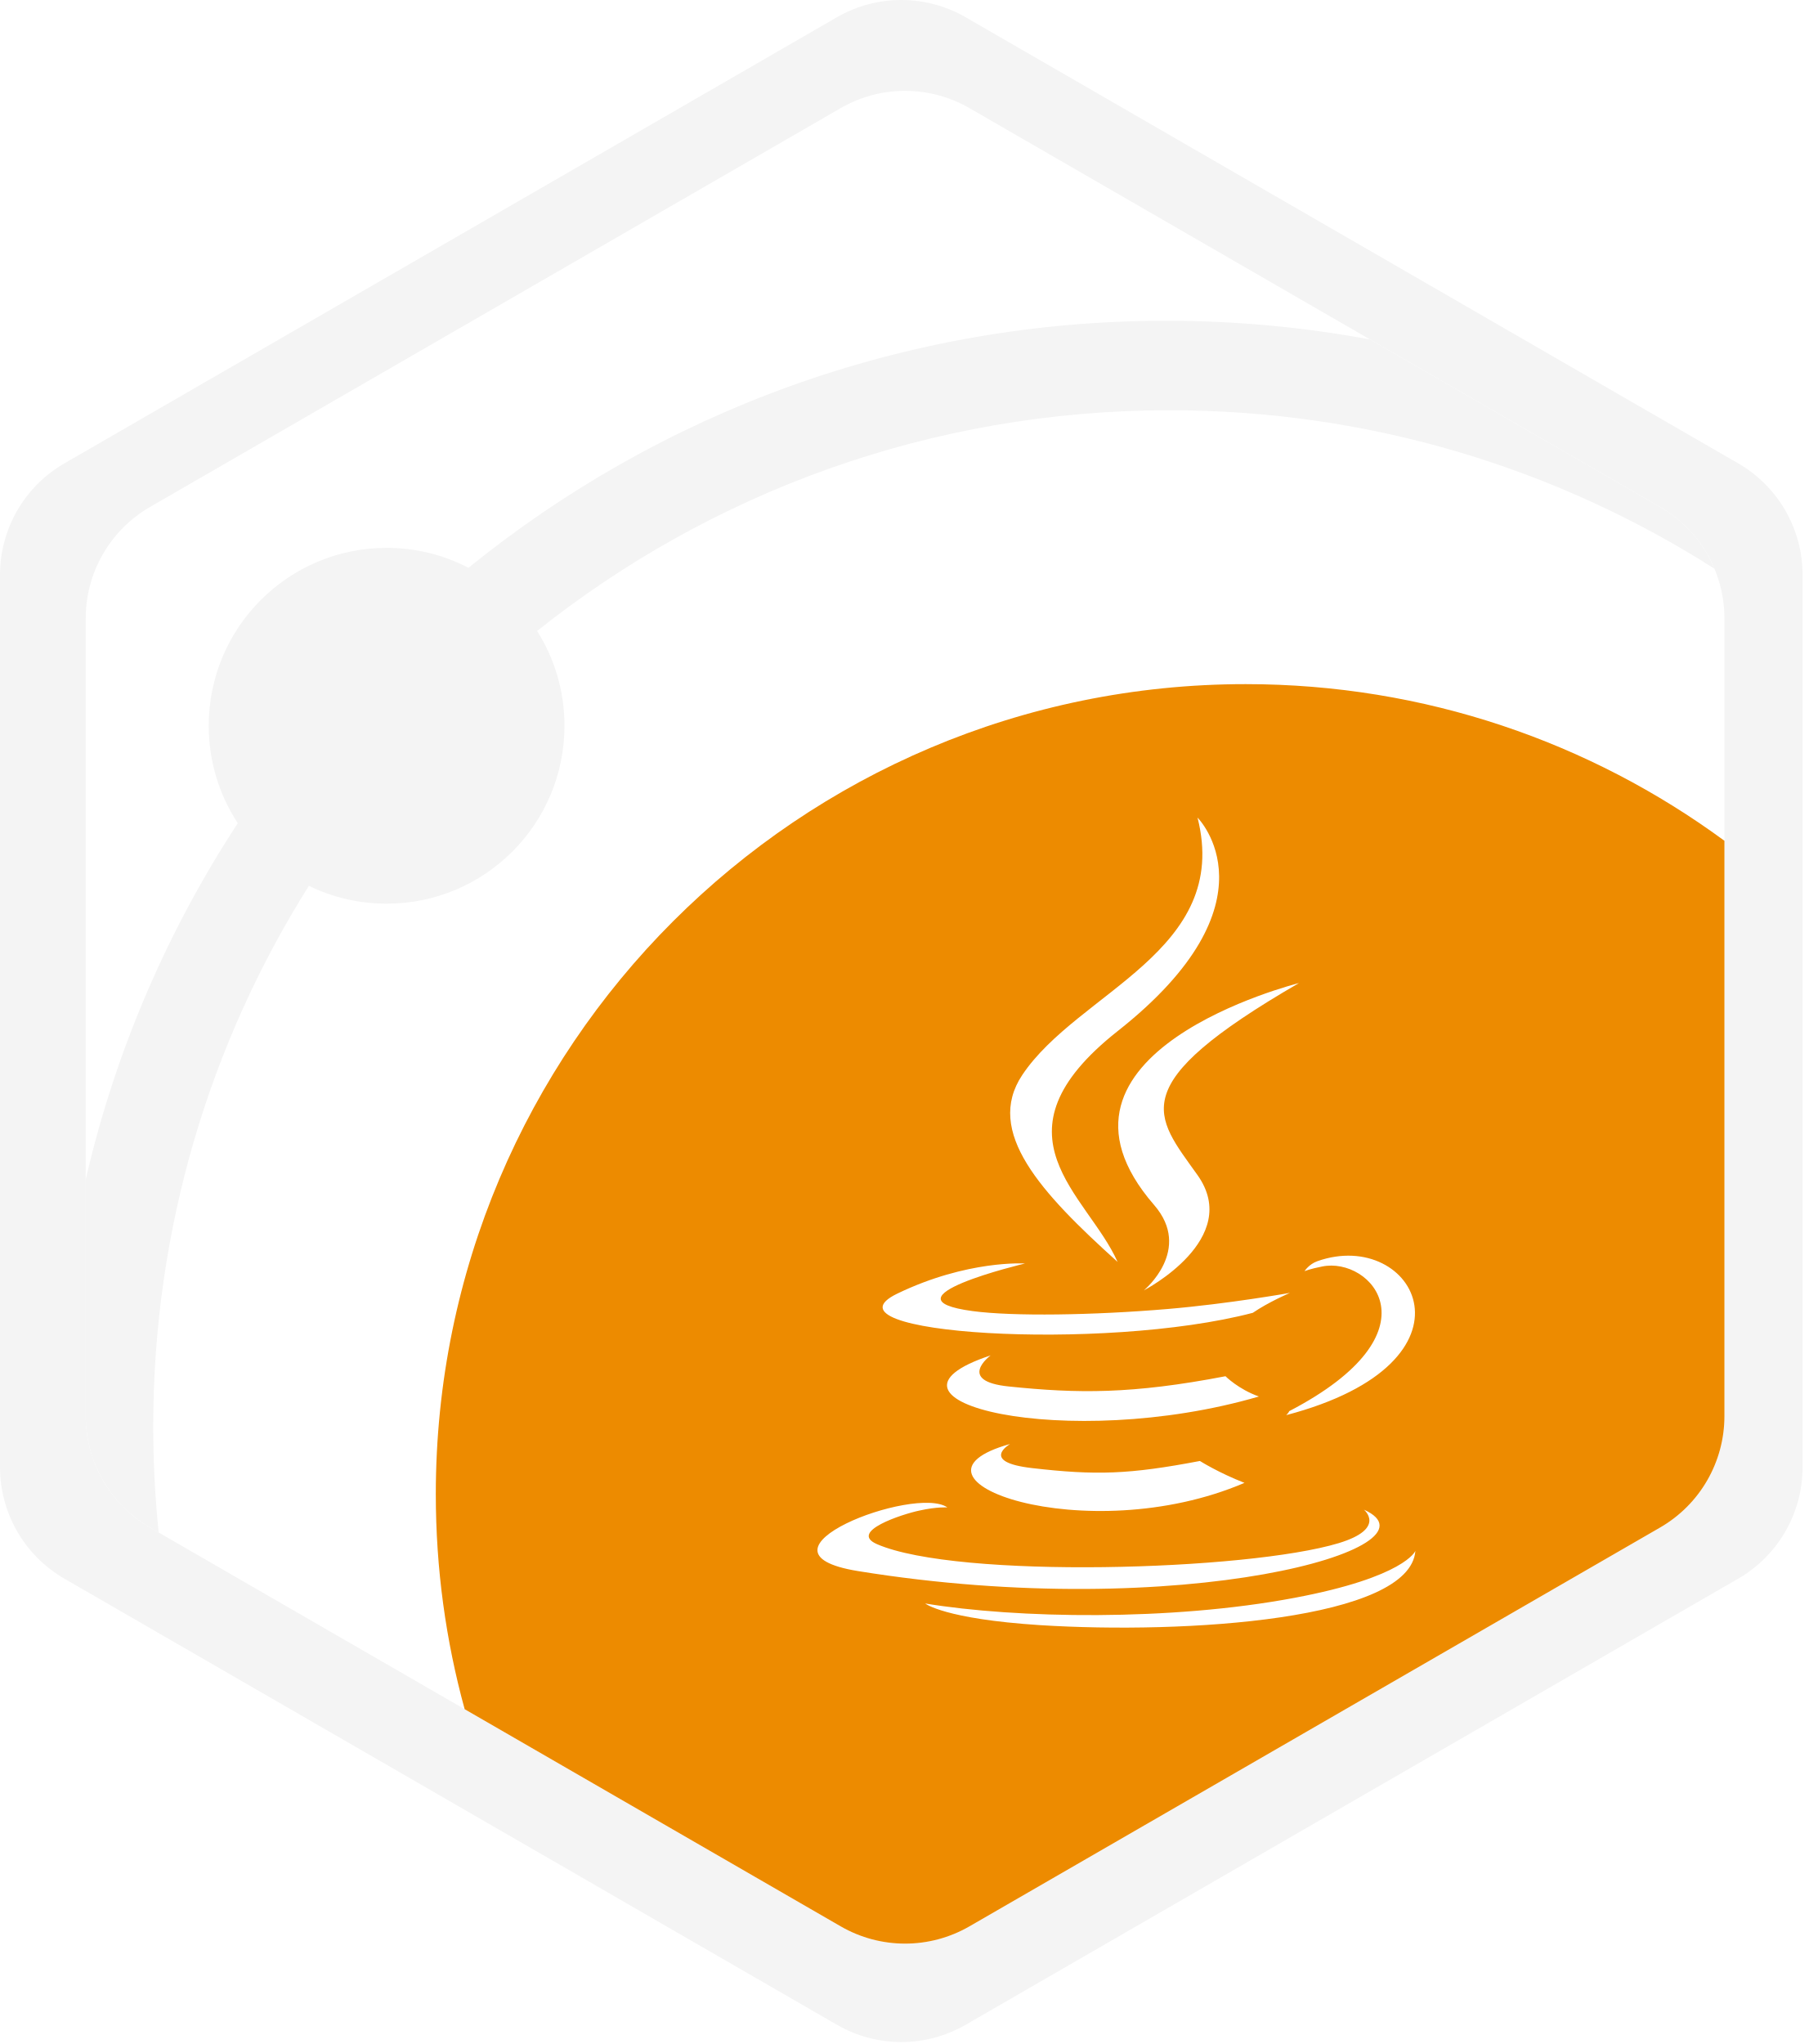
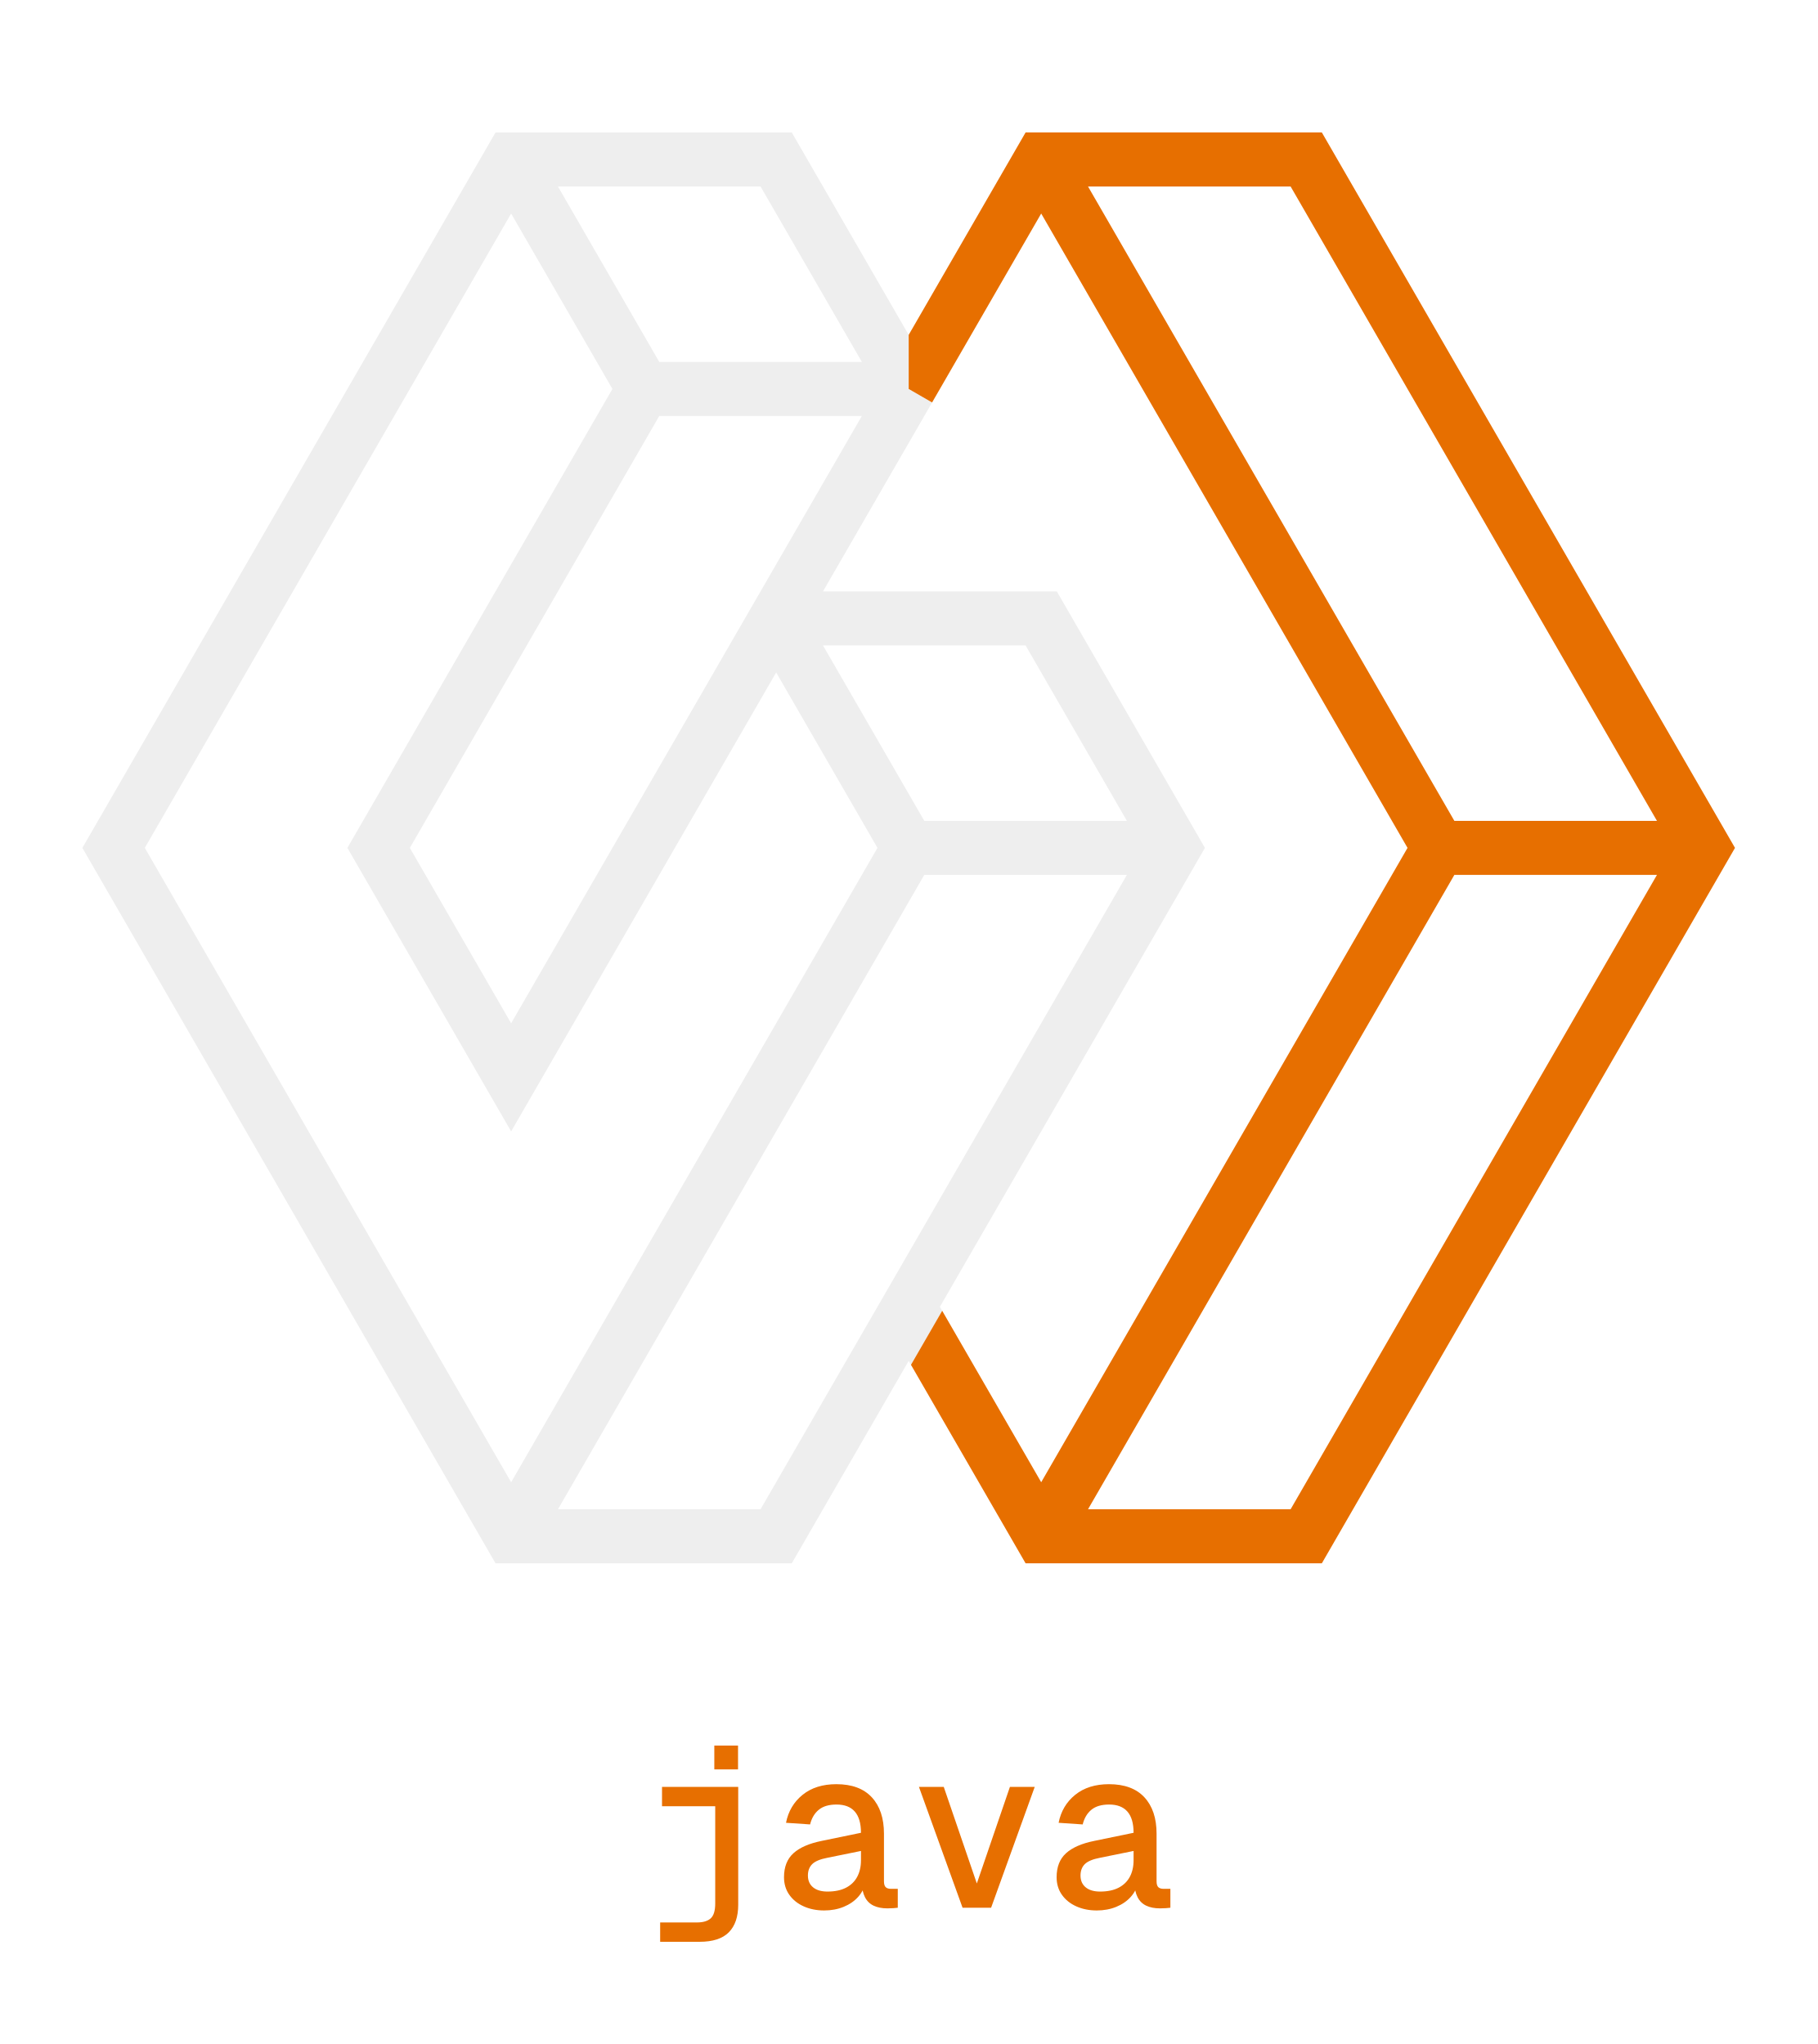
- <svg xmlns="http://www.w3.org/2000/svg" width="239" height="270" viewBox="0 0 239 270" fill="none">
-   <path fill-rule="evenodd" clip-rule="evenodd" d="M110.578 2.277C115.838 -0.759 122.318 -0.759 127.578 2.277L229.656 61.213C234.916 64.25 238.156 69.862 238.156 75.936V193.805C238.156 199.878 234.916 205.491 229.656 208.528L127.578 267.463C122.318 270.5 115.838 270.5 110.578 267.463L8.5 208.528C3.24 205.491 0 199.878 0 193.805V75.936C0 69.862 3.24 64.25 8.5 61.213L110.578 2.277ZM128.078 14.277C122.818 11.241 116.338 11.241 111.078 14.277L19.825 66.963C14.565 70 11.325 75.612 11.325 81.686V187.055C11.325 193.128 14.565 198.741 19.825 201.778L111.078 254.463C116.338 257.5 122.818 257.5 128.078 254.463L219.331 201.778C224.591 198.741 227.831 193.128 227.831 187.055V81.686C227.831 75.612 224.591 70 219.331 66.963L128.078 14.277Z" fill="#f4f4f4" />
-   <path fill-rule="evenodd" clip-rule="evenodd" d="M164.578 90.37C188.243 90.37 210.113 98.054 227.831 111.061V187.055C227.831 193.128 224.591 198.741 219.331 201.777L128.078 254.463C122.818 257.5 116.338 257.5 111.078 254.463L61.391 225.775C58.906 216.73 57.578 207.205 57.578 197.37C57.578 138.276 105.484 90.37 164.578 90.37ZM187 204.866C187 204.866 185.637 208.314 171.045 211.062C154.592 214.162 134.283 213.794 122.237 211.812C122.259 211.829 124.773 213.851 137.386 214.67C156.667 215.887 186.28 213.975 187 204.866ZM125.166 199.122C120.912 196.126 97.695 204.99 113.368 207.531C156.128 214.463 191.3 204.415 180.199 199.416C180.221 199.434 183.212 201.911 176.869 203.84C164.77 207.495 126.508 208.591 115.875 203.977C112.06 202.321 119.222 200.008 121.471 199.536C123.824 199.015 125.166 199.122 125.166 199.122ZM133.449 190.742C116.976 195.34 143.453 204.849 164.422 195.878C161.007 194.546 158.562 193.006 158.531 192.986C149.187 194.765 144.845 194.902 136.357 193.926C129.373 193.129 133.426 190.756 133.449 190.742ZM130.882 179.039C112.736 185.044 140.98 191.869 166.326 184.469C163.622 183.516 161.911 181.791 161.911 181.791C149.518 184.175 142.376 184.085 133.289 183.146C126.316 182.437 130.836 179.073 130.882 179.039ZM169.931 186.931C196.759 179.875 186.893 162.079 174.064 166.59C172.93 166.988 172.354 167.914 172.354 167.914C172.354 167.914 173.067 167.613 174.656 167.302C181.122 165.941 190.414 175.956 170.332 186.405C170.248 186.649 169.931 186.914 169.931 186.931ZM135.417 166.901C135.362 166.898 127.82 166.412 118.562 170.873C107.565 176.183 145.752 178.604 165.522 173.415C167.581 172.001 170.423 170.783 170.423 170.783C170.423 170.783 162.33 172.228 154.28 172.91C144.414 173.746 133.831 173.9 128.513 173.188C115.982 171.52 135.314 166.926 135.417 166.901ZM171.617 129.858C171.483 129.892 134.994 139.037 152.479 159.17C157.613 165.081 151.178 170.406 151.118 170.455C151.209 170.408 164.206 163.648 158.213 155.218C152.587 147.31 148.263 143.394 171.617 129.858ZM158.217 108C162.698 125.658 142.389 130.988 135.053 142.013C130.066 149.503 137.509 157.545 147.653 166.69C143.694 157.756 130.277 149.935 147.653 136.212C169.297 119.147 158.262 108.046 158.217 108Z" fill="#ED8B00" />
-   <path d="M154.078 42.37C163.283 42.37 172.288 43.221 181.022 44.845L219.331 66.963C222.606 68.854 225.097 71.743 226.512 75.12C205.702 61.87 180.998 54.191 154.5 54.191C122.921 54.191 93.89 65.096 70.963 83.343C73.252 86.969 74.578 91.265 74.578 95.87C74.578 108.849 64.057 119.37 51.078 119.37C47.395 119.37 43.911 118.522 40.809 117.012C27.782 137.701 20.244 162.194 20.244 188.448C20.244 193.172 20.489 197.838 20.965 202.436L19.825 201.777C14.565 198.741 11.325 193.128 11.325 187.055V155.802C15.25 138.791 22.138 122.914 31.415 108.741C28.99 105.044 27.578 100.622 27.578 95.87C27.578 82.891 38.099 72.37 51.078 72.37C54.979 72.37 58.657 73.321 61.895 75.003C87.07 54.596 119.146 42.37 154.078 42.37Z" fill="#f4f4f4" />
+ <svg xmlns="http://www.w3.org/2000/svg" width="240" height="270" viewBox="0 0 240 270" fill="none">
+   <g transform="translate(120.00 112.00) scale(1.75)">
+     <defs>
+       <clipPath id="mi10">
+         <path d="M-400 -400H400V400H-400ZM0.000 -300.000L0.000 -34.641L10.000 -28.868L30.000 0.000L16.500 23.383L8.526 24.553L-18.388 71.170L-18.388 300.000L300.000 300.000L300.000 -300.000Z" clip-rule="evenodd" />
+       </clipPath>
+       <clipPath id="ma10">
+         <path d="M0.000 -300.000L0.000 -34.641L10.000 -28.868L30.000 0.000L16.500 23.383L8.526 24.553L-18.388 71.170L-18.388 300.000L300.000 300.000L300.000 -300.000Z" />
+       </clipPath>
+     </defs>
+     <path d="M-30.000 -51.962 L-20.000 -34.641 M-30.000 51.962 L0.000 0.000 L-10.000 -17.321 M-10.000 -17.321 L10.000 -17.321 L20.000 0.000 L-10.000 51.962 L-30.000 51.962 L-60.000 0.000 L-30.000 -51.962 L-10.000 -51.962 L0.000 -34.641 M0.000 -34.641 L-20.000 -34.641 L-40.000 0.000 L-30.000 17.321 L10.000 -51.962 L30.000 -51.962 L60.000 0.000 L30.000 51.962 L10.000 51.962 L0.000 34.641 M0.000 0.000 L20.000 0.000 M10.000 -51.962 L40.000 0.000 L10.000 51.962 M40.000 0.000 L60.000 0.000" stroke="#eeeeee" clip-path="url(#mi10)" fill="none" stroke-width="4.080" stroke-linejoin="miter" stroke-miterlimit="4" stroke-linecap="butt" />
+     <path d="M-30.000 -51.962 L-20.000 -34.641 M-30.000 51.962 L0.000 0.000 L-10.000 -17.321 M-10.000 -17.321 L10.000 -17.321 L20.000 0.000 L-10.000 51.962 L-30.000 51.962 L-60.000 0.000 L-30.000 -51.962 L-10.000 -51.962 L0.000 -34.641 M0.000 -34.641 L-20.000 -34.641 L-40.000 0.000 L-30.000 17.321 L10.000 -51.962 L30.000 -51.962 L60.000 0.000 L30.000 51.962 L10.000 51.962 L0.000 34.641 M0.000 0.000 L20.000 0.000 M10.000 -51.962 L40.000 0.000 L10.000 51.962 M40.000 0.000 L60.000 0.000" stroke="#E76F00" clip-path="url(#ma10)" fill="none" stroke-width="4.080" stroke-linejoin="miter" stroke-miterlimit="4" stroke-linecap="butt" />
+   </g>
+   <path fill="#E76F00" d="M87.18 256.5V253.944H92.04Q93.258 253.944 93.855 253.404Q94.452 252.864 94.452 251.436V237.198L95.85 238.596H87.426V236.04H97.488V251.604Q97.488 253.986 96.249 255.243Q95.01 256.5 92.376 256.5ZM94.332 233.724V230.58H97.464V233.724ZM108.84 252.36Q107.346 252.36 106.14 251.82Q104.934 251.28 104.235 250.29Q103.536 249.3 103.536 247.968Q103.536 245.928 104.781 244.8Q106.026 243.672 108.528 243.168L113.7 242.1Q113.7 240.234 112.887 239.301Q112.074 238.368 110.472 238.368Q108.966 238.368 108.126 239.061Q107.286 239.754 106.98 240.996L103.8 240.78Q104.25 238.494 105.987 237.087Q107.724 235.68 110.448 235.68Q113.526 235.68 115.131 237.414Q116.736 239.148 116.736 242.22V248.508Q116.736 249.072 116.97 249.288Q117.204 249.504 117.66 249.504H118.56V252.0Q118.38 252.03 117.981 252.057Q117.582 252.084 117.192 252.084Q116.112 252.084 115.362 251.724Q114.612 251.364 114.225 250.602Q113.838 249.84 113.802 248.676H114.27Q114.084 249.72 113.331 250.563Q112.578 251.406 111.411 251.883Q110.244 252.36 108.84 252.36ZM109.278 249.864Q110.736 249.864 111.72 249.357Q112.704 248.85 113.202 247.917Q113.7 246.984 113.7 245.736V244.5L109.272 245.4Q107.826 245.676 107.259 246.24Q106.692 246.804 106.692 247.74Q106.692 248.742 107.373 249.303Q108.054 249.864 109.278 249.864ZM127.116 252.0 121.356 236.04H124.632L129.0 248.796L133.368 236.04H136.644L130.884 252.0ZM144.84 252.36Q143.346 252.36 142.14 251.82Q140.934 251.28 140.235 250.29Q139.536 249.3 139.536 247.968Q139.536 245.928 140.781 244.8Q142.026 243.672 144.528 243.168L149.7 242.1Q149.7 240.234 148.887 239.301Q148.074 238.368 146.472 238.368Q144.966 238.368 144.126 239.061Q143.286 239.754 142.98 240.996L139.8 240.78Q140.25 238.494 141.987 237.087Q143.724 235.68 146.448 235.68Q149.526 235.68 151.131 237.414Q152.736 239.148 152.736 242.22V248.508Q152.736 249.072 152.97 249.288Q153.204 249.504 153.66 249.504H154.56V252.0Q154.38 252.03 153.981 252.057Q153.582 252.084 153.192 252.084Q152.112 252.084 151.362 251.724Q150.612 251.364 150.225 250.602Q149.838 249.84 149.802 248.676H150.27Q150.084 249.72 149.331 250.563Q148.578 251.406 147.411 251.883Q146.244 252.36 144.84 252.36ZM145.278 249.864Q146.736 249.864 147.72 249.357Q148.704 248.85 149.202 247.917Q149.7 246.984 149.7 245.736V244.5L145.272 245.4Q143.826 245.676 143.259 246.24Q142.692 246.804 142.692 247.74Q142.692 248.742 143.373 249.303Q144.054 249.864 145.278 249.864Z" />
</svg>
